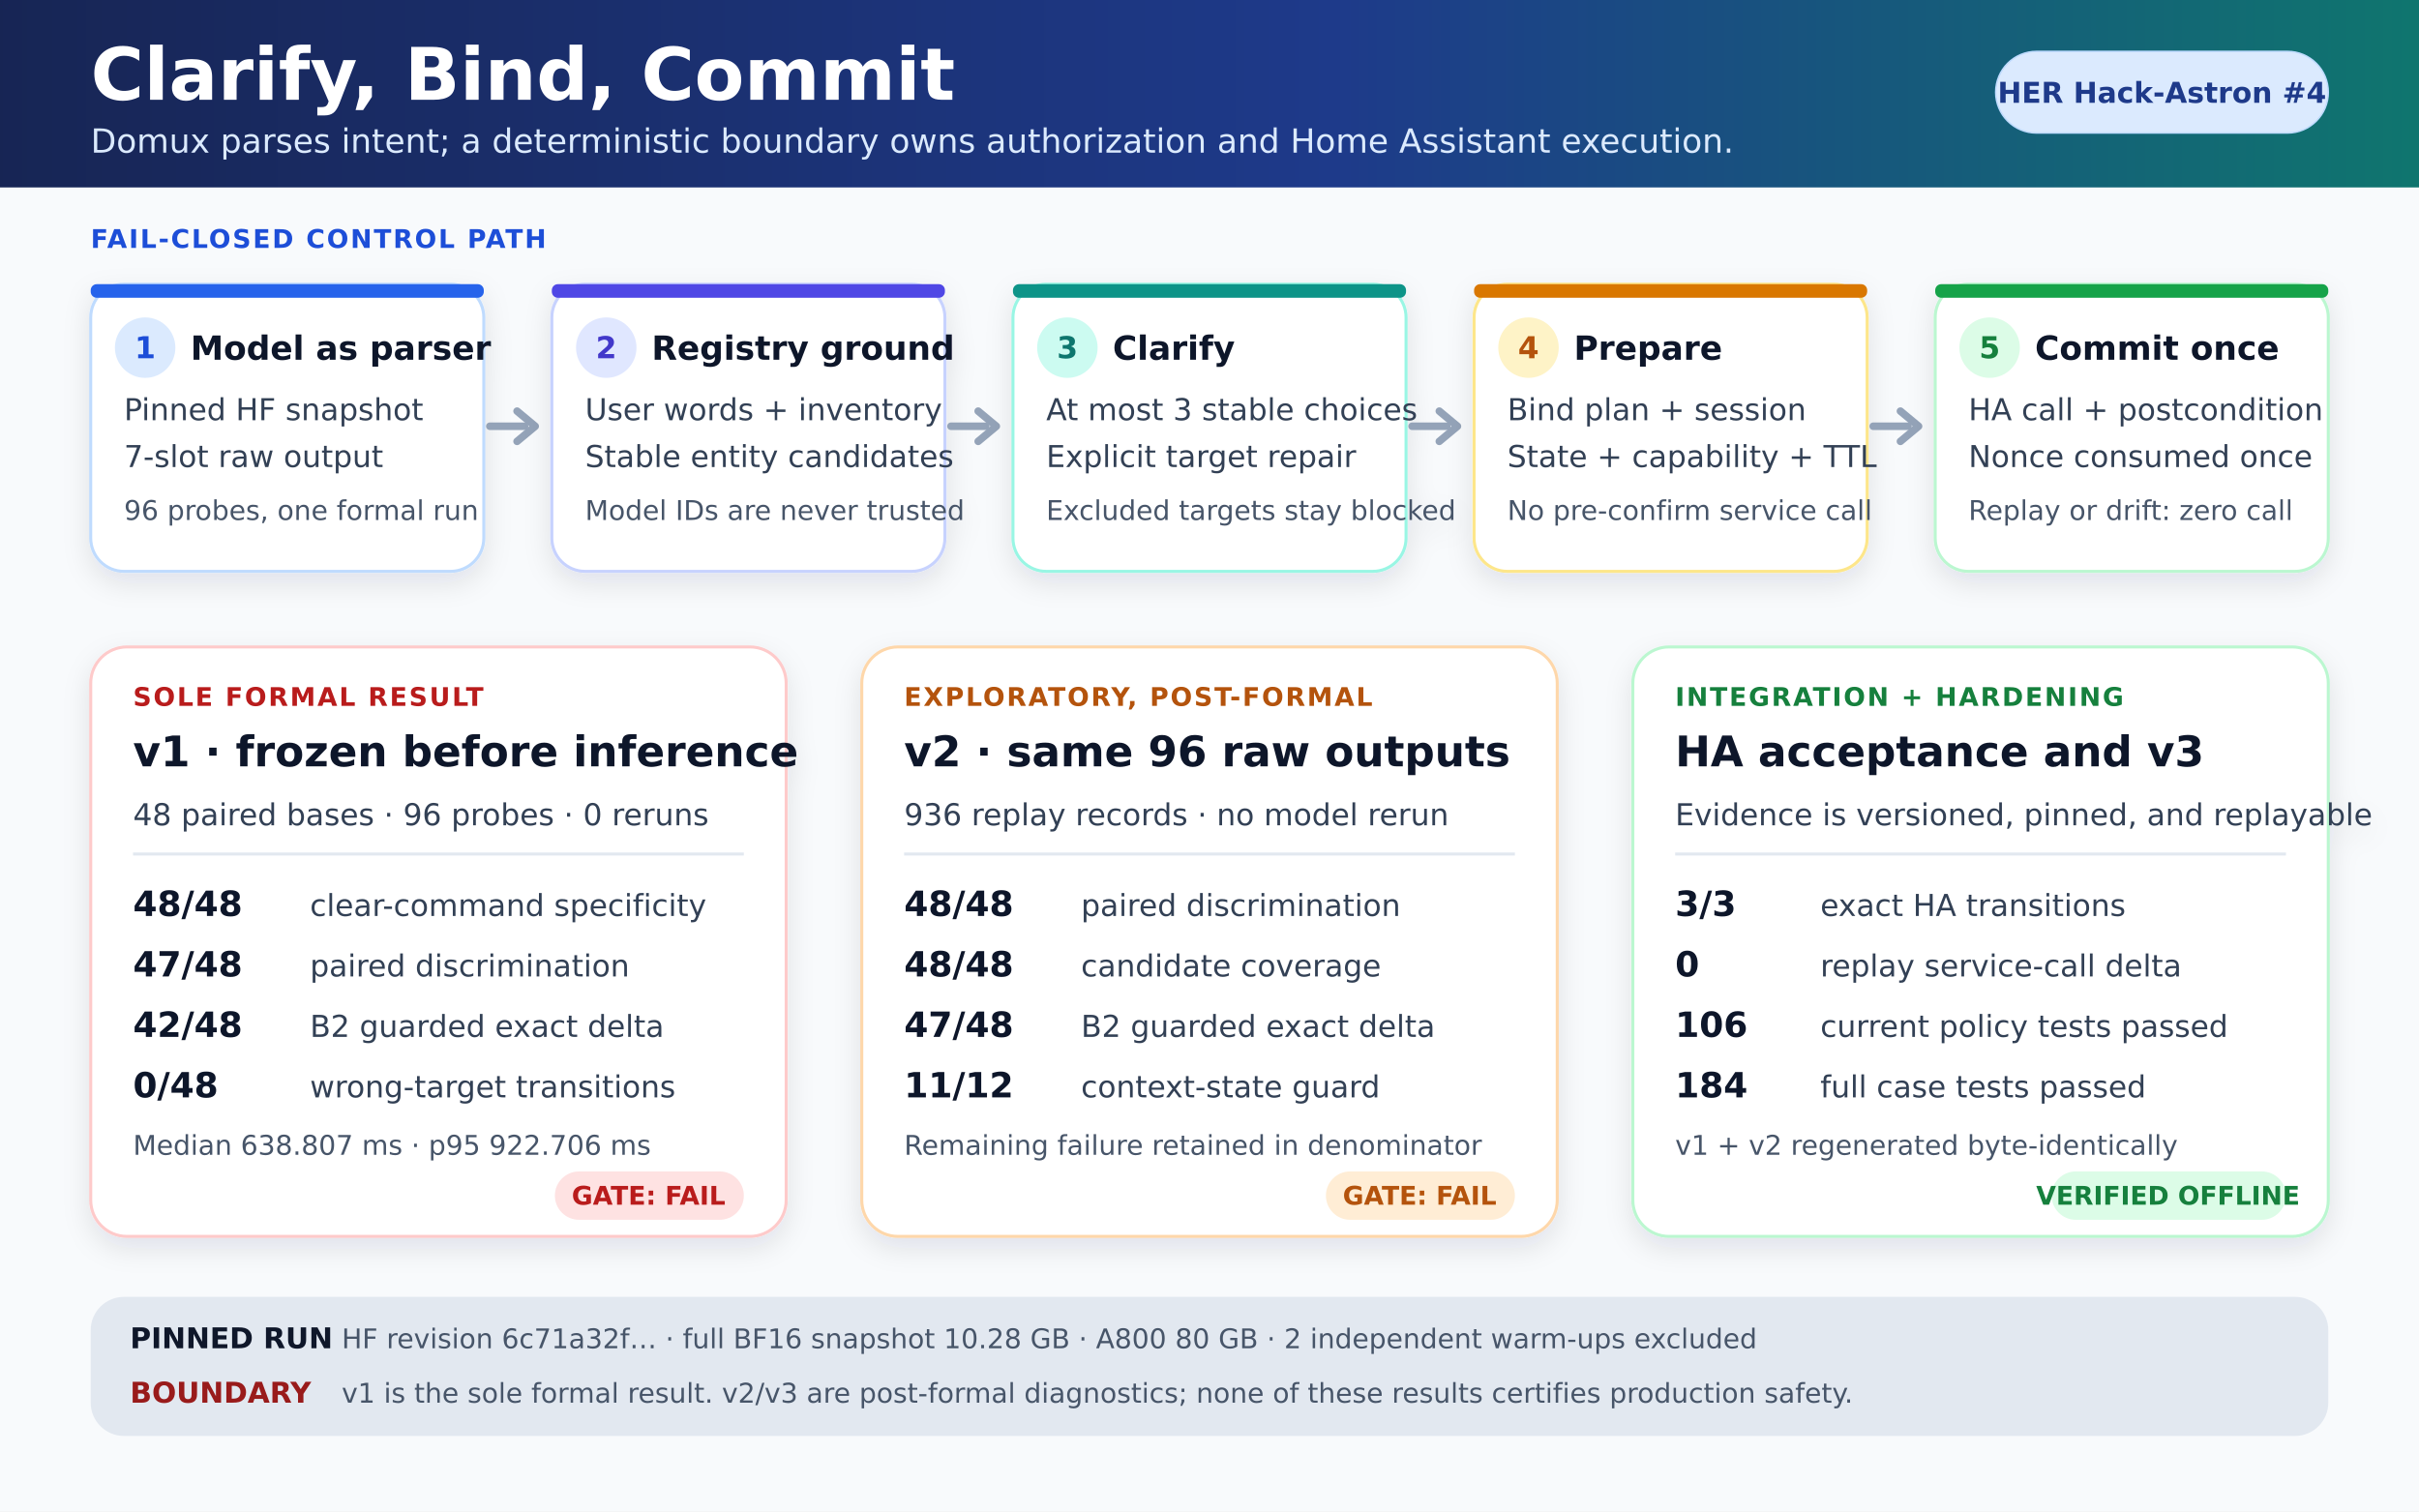
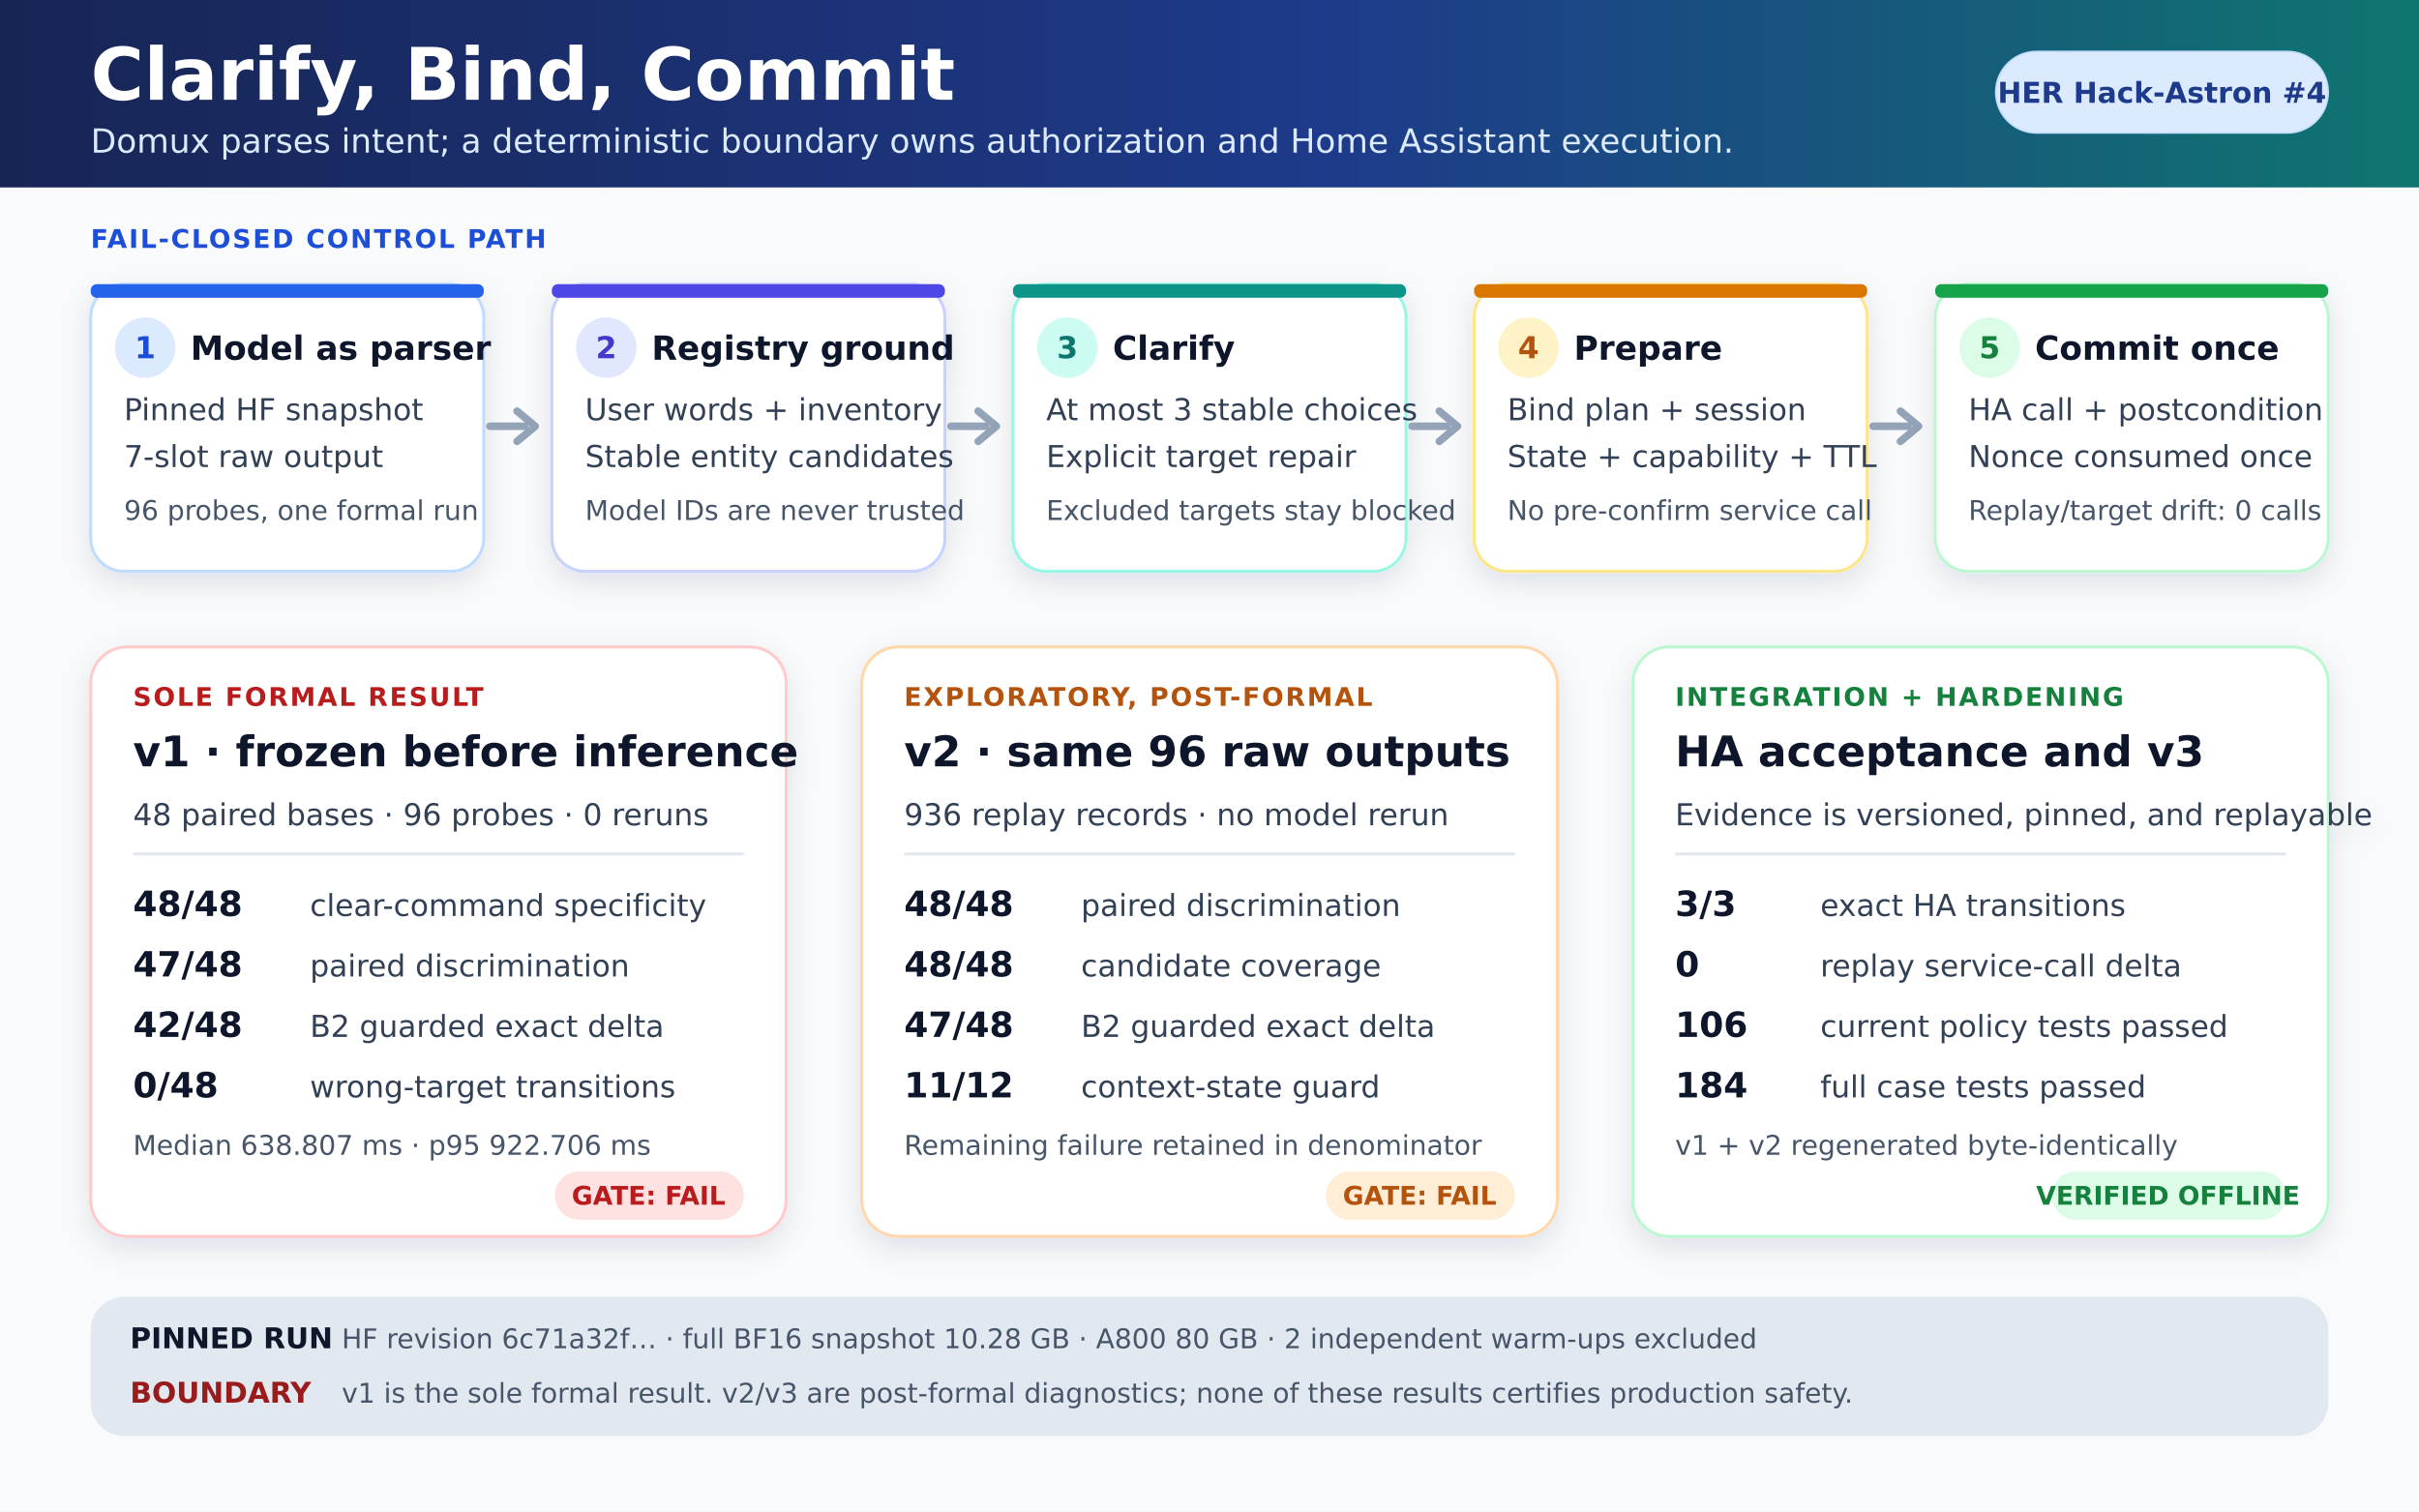
<svg xmlns="http://www.w3.org/2000/svg" width="1600" height="1000" viewBox="0 0 1600 1000" role="img" aria-labelledby="title desc">
  <defs>
    <linearGradient id="header" x1="0" y1="0" x2="1" y2="0">
      <stop offset="0%" stop-color="#172554" />
      <stop offset="55%" stop-color="#1e3a8a" />
      <stop offset="100%" stop-color="#0f766e" />
    </linearGradient>
    <filter id="shadow" x="-10%" y="-10%" width="120%" height="130%">
      <feDropShadow dx="0" dy="7" stdDeviation="9" flood-color="#0f172a" flood-opacity="0.10" />
    </filter>
    <style>
      .sans { font-family: "DejaVu Sans"; }
      .small { font-size: 18px; fill: #475569; }
      .body { font-size: 20px; fill: #334155; }
      .metric { font-size: 23px; font-weight: 700; fill: #0f172a; }
      .label { font-size: 17px; font-weight: 700; letter-spacing: 1.2px; }
      .panel-title { font-size: 28px; font-weight: 800; fill: #0f172a; }
      .pipeline-title { font-size: 22px; font-weight: 800; fill: #0f172a; }
    </style>
  </defs>
  <rect width="1600" height="1000" fill="#f8fafc" />
  <rect width="1600" height="124" fill="url(#header)" />
  <text x="60" y="66" class="sans" font-size="48" font-weight="800" fill="#ffffff">Clarify, Bind, Commit</text>
  <text x="60" y="101" class="sans" font-size="22" fill="#dbeafe">Domux parses intent; a deterministic boundary owns authorization and Home Assistant execution.</text>
  <rect x="1320" y="34" width="220" height="54" rx="27" fill="#dbeafe" stroke="#bfdbfe" />
  <text x="1430" y="68" text-anchor="middle" class="sans" font-size="19" font-weight="700" fill="#1e3a8a">HER Hack-Astron #4</text>
  <text x="60" y="164" class="sans label" fill="#1d4ed8">FAIL-CLOSED CONTROL PATH</text>
  <g filter="url(#shadow)">
    <rect x="60" y="188" width="260" height="190" rx="22" fill="#ffffff" stroke="#bfdbfe" stroke-width="2" />
    <rect x="60" y="188" width="260" height="9" rx="4" fill="#2563eb" />
    <circle cx="96" cy="230" r="20" fill="#dbeafe" />
    <text x="96" y="237" text-anchor="middle" class="sans" font-size="20" font-weight="800" fill="#1d4ed8">1</text>
    <text x="126" y="238" class="sans pipeline-title">Model as parser</text>
    <text x="82" y="278" class="sans body">Pinned HF snapshot</text>
    <text x="82" y="309" class="sans body">7-slot raw output</text>
    <text x="82" y="344" class="sans small">96 probes, one formal run</text>
  </g>
  <path d="M324 282 H347" stroke="#94a3b8" stroke-width="5" stroke-linecap="round" />
  <path d="M342 272 L354 282 L342 292" fill="none" stroke="#94a3b8" stroke-width="5" stroke-linecap="round" stroke-linejoin="round" />
  <g filter="url(#shadow)">
    <rect x="365" y="188" width="260" height="190" rx="22" fill="#ffffff" stroke="#c7d2fe" stroke-width="2" />
    <rect x="365" y="188" width="260" height="9" rx="4" fill="#4f46e5" />
    <circle cx="401" cy="230" r="20" fill="#e0e7ff" />
    <text x="401" y="237" text-anchor="middle" class="sans" font-size="20" font-weight="800" fill="#4338ca">2</text>
    <text x="431" y="238" class="sans pipeline-title">Registry ground</text>
    <text x="387" y="278" class="sans body">User words + inventory</text>
    <text x="387" y="309" class="sans body">Stable entity candidates</text>
    <text x="387" y="344" class="sans small">Model IDs are never trusted</text>
  </g>
  <path d="M629 282 H652" stroke="#94a3b8" stroke-width="5" stroke-linecap="round" />
  <path d="M647 272 L659 282 L647 292" fill="none" stroke="#94a3b8" stroke-width="5" stroke-linecap="round" stroke-linejoin="round" />
  <g filter="url(#shadow)">
    <rect x="670" y="188" width="260" height="190" rx="22" fill="#ffffff" stroke="#99f6e4" stroke-width="2" />
    <rect x="670" y="188" width="260" height="9" rx="4" fill="#0d9488" />
    <circle cx="706" cy="230" r="20" fill="#ccfbf1" />
    <text x="706" y="237" text-anchor="middle" class="sans" font-size="20" font-weight="800" fill="#0f766e">3</text>
    <text x="736" y="238" class="sans pipeline-title">Clarify</text>
    <text x="692" y="278" class="sans body">At most 3 stable choices</text>
    <text x="692" y="309" class="sans body">Explicit target repair</text>
    <text x="692" y="344" class="sans small">Excluded targets stay blocked</text>
  </g>
  <path d="M934 282 H957" stroke="#94a3b8" stroke-width="5" stroke-linecap="round" />
  <path d="M952 272 L964 282 L952 292" fill="none" stroke="#94a3b8" stroke-width="5" stroke-linecap="round" stroke-linejoin="round" />
  <g filter="url(#shadow)">
    <rect x="975" y="188" width="260" height="190" rx="22" fill="#ffffff" stroke="#fde68a" stroke-width="2" />
    <rect x="975" y="188" width="260" height="9" rx="4" fill="#d97706" />
    <circle cx="1011" cy="230" r="20" fill="#fef3c7" />
    <text x="1011" y="237" text-anchor="middle" class="sans" font-size="20" font-weight="800" fill="#b45309">4</text>
    <text x="1041" y="238" class="sans pipeline-title">Prepare</text>
    <text x="997" y="278" class="sans body">Bind plan + session</text>
    <text x="997" y="309" class="sans body">State + capability + TTL</text>
    <text x="997" y="344" class="sans small">No pre-confirm service call</text>
  </g>
  <path d="M1239 282 H1262" stroke="#94a3b8" stroke-width="5" stroke-linecap="round" />
  <path d="M1257 272 L1269 282 L1257 292" fill="none" stroke="#94a3b8" stroke-width="5" stroke-linecap="round" stroke-linejoin="round" />
  <g filter="url(#shadow)">
    <rect x="1280" y="188" width="260" height="190" rx="22" fill="#ffffff" stroke="#bbf7d0" stroke-width="2" />
    <rect x="1280" y="188" width="260" height="9" rx="4" fill="#16a34a" />
    <circle cx="1316" cy="230" r="20" fill="#dcfce7" />
    <text x="1316" y="237" text-anchor="middle" class="sans" font-size="20" font-weight="800" fill="#15803d">5</text>
    <text x="1346" y="238" class="sans pipeline-title">Commit once</text>
    <text x="1302" y="278" class="sans body">HA call + postcondition</text>
    <text x="1302" y="309" class="sans body">Nonce consumed once</text>
-     <text x="1302" y="344" class="sans small">Replay or drift: zero call</text>
+     <text x="1302" y="344" class="sans small">Replay/target drift: 0 calls</text>
  </g>
  <g filter="url(#shadow)">
    <rect x="60" y="428" width="460" height="390" rx="24" fill="#ffffff" stroke="#fecaca" stroke-width="2" />
    <text x="88" y="467" class="sans label" fill="#b91c1c">SOLE FORMAL RESULT</text>
    <text x="88" y="507" class="sans panel-title">v1 · frozen before inference</text>
    <text x="88" y="546" class="sans body">48 paired bases · 96 probes · 0 reruns</text>
    <line x1="88" y1="565" x2="492" y2="565" stroke="#e2e8f0" stroke-width="2" />
    <text x="88" y="606" class="sans metric">48/48</text>
    <text x="205" y="606" class="sans body">clear-command specificity</text>
    <text x="88" y="646" class="sans metric">47/48</text>
    <text x="205" y="646" class="sans body">paired discrimination</text>
    <text x="88" y="686" class="sans metric">42/48</text>
    <text x="205" y="686" class="sans body">B2 guarded exact delta</text>
    <text x="88" y="726" class="sans metric">0/48</text>
    <text x="205" y="726" class="sans body">wrong-target transitions</text>
    <text x="88" y="764" class="sans small">Median 638.807 ms · p95 922.706 ms</text>
    <rect x="367" y="775" width="125" height="32" rx="16" fill="#fee2e2" />
    <text x="429" y="797" text-anchor="middle" class="sans" font-size="17" font-weight="800" fill="#b91c1c">GATE: FAIL</text>
  </g>
  <g filter="url(#shadow)">
    <rect x="570" y="428" width="460" height="390" rx="24" fill="#ffffff" stroke="#fed7aa" stroke-width="2" />
    <text x="598" y="467" class="sans label" fill="#b45309">EXPLORATORY, POST-FORMAL</text>
    <text x="598" y="507" class="sans panel-title">v2 · same 96 raw outputs</text>
    <text x="598" y="546" class="sans body">936 replay records · no model rerun</text>
    <line x1="598" y1="565" x2="1002" y2="565" stroke="#e2e8f0" stroke-width="2" />
    <text x="598" y="606" class="sans metric">48/48</text>
    <text x="715" y="606" class="sans body">paired discrimination</text>
    <text x="598" y="646" class="sans metric">48/48</text>
    <text x="715" y="646" class="sans body">candidate coverage</text>
    <text x="598" y="686" class="sans metric">47/48</text>
    <text x="715" y="686" class="sans body">B2 guarded exact delta</text>
    <text x="598" y="726" class="sans metric">11/12</text>
    <text x="715" y="726" class="sans body">context-state guard</text>
    <text x="598" y="764" class="sans small">Remaining failure retained in denominator</text>
    <rect x="877" y="775" width="125" height="32" rx="16" fill="#ffedd5" />
    <text x="939" y="797" text-anchor="middle" class="sans" font-size="17" font-weight="800" fill="#b45309">GATE: FAIL</text>
  </g>
  <g filter="url(#shadow)">
    <rect x="1080" y="428" width="460" height="390" rx="24" fill="#ffffff" stroke="#bbf7d0" stroke-width="2" />
    <text x="1108" y="467" class="sans label" fill="#15803d">INTEGRATION + HARDENING</text>
    <text x="1108" y="507" class="sans panel-title">HA acceptance and v3</text>
    <text x="1108" y="546" class="sans body">Evidence is versioned, pinned, and replayable</text>
    <line x1="1108" y1="565" x2="1512" y2="565" stroke="#e2e8f0" stroke-width="2" />
    <text x="1108" y="606" class="sans metric">3/3</text>
    <text x="1204" y="606" class="sans body">exact HA transitions</text>
    <text x="1108" y="646" class="sans metric">0</text>
    <text x="1204" y="646" class="sans body">replay service-call delta</text>
    <text x="1108" y="686" class="sans metric">106</text>
    <text x="1204" y="686" class="sans body">current policy tests passed</text>
    <text x="1108" y="726" class="sans metric">184</text>
    <text x="1204" y="726" class="sans body">full case tests passed</text>
    <text x="1108" y="764" class="sans small">v1 + v2 regenerated byte-identically</text>
    <rect x="1357" y="775" width="155" height="32" rx="16" fill="#dcfce7" />
    <text x="1434" y="797" text-anchor="middle" class="sans" font-size="17" font-weight="800" fill="#15803d">VERIFIED OFFLINE</text>
  </g>
  <rect x="60" y="858" width="1480" height="92" rx="22" fill="#e2e8f0" />
  <text x="86" y="892" class="sans" font-size="19" font-weight="800" fill="#0f172a">PINNED RUN</text>
  <text x="226" y="892" class="sans small">HF revision 6c71a32f… · full BF16 snapshot 10.28 GB · A800 80 GB · 2 independent warm-ups excluded</text>
  <text x="86" y="928" class="sans" font-size="19" font-weight="800" fill="#991b1b">BOUNDARY</text>
  <text x="226" y="928" class="sans small">v1 is the sole formal result. v2/v3 are post-formal diagnostics; none of these results certifies production safety.</text>
</svg>
